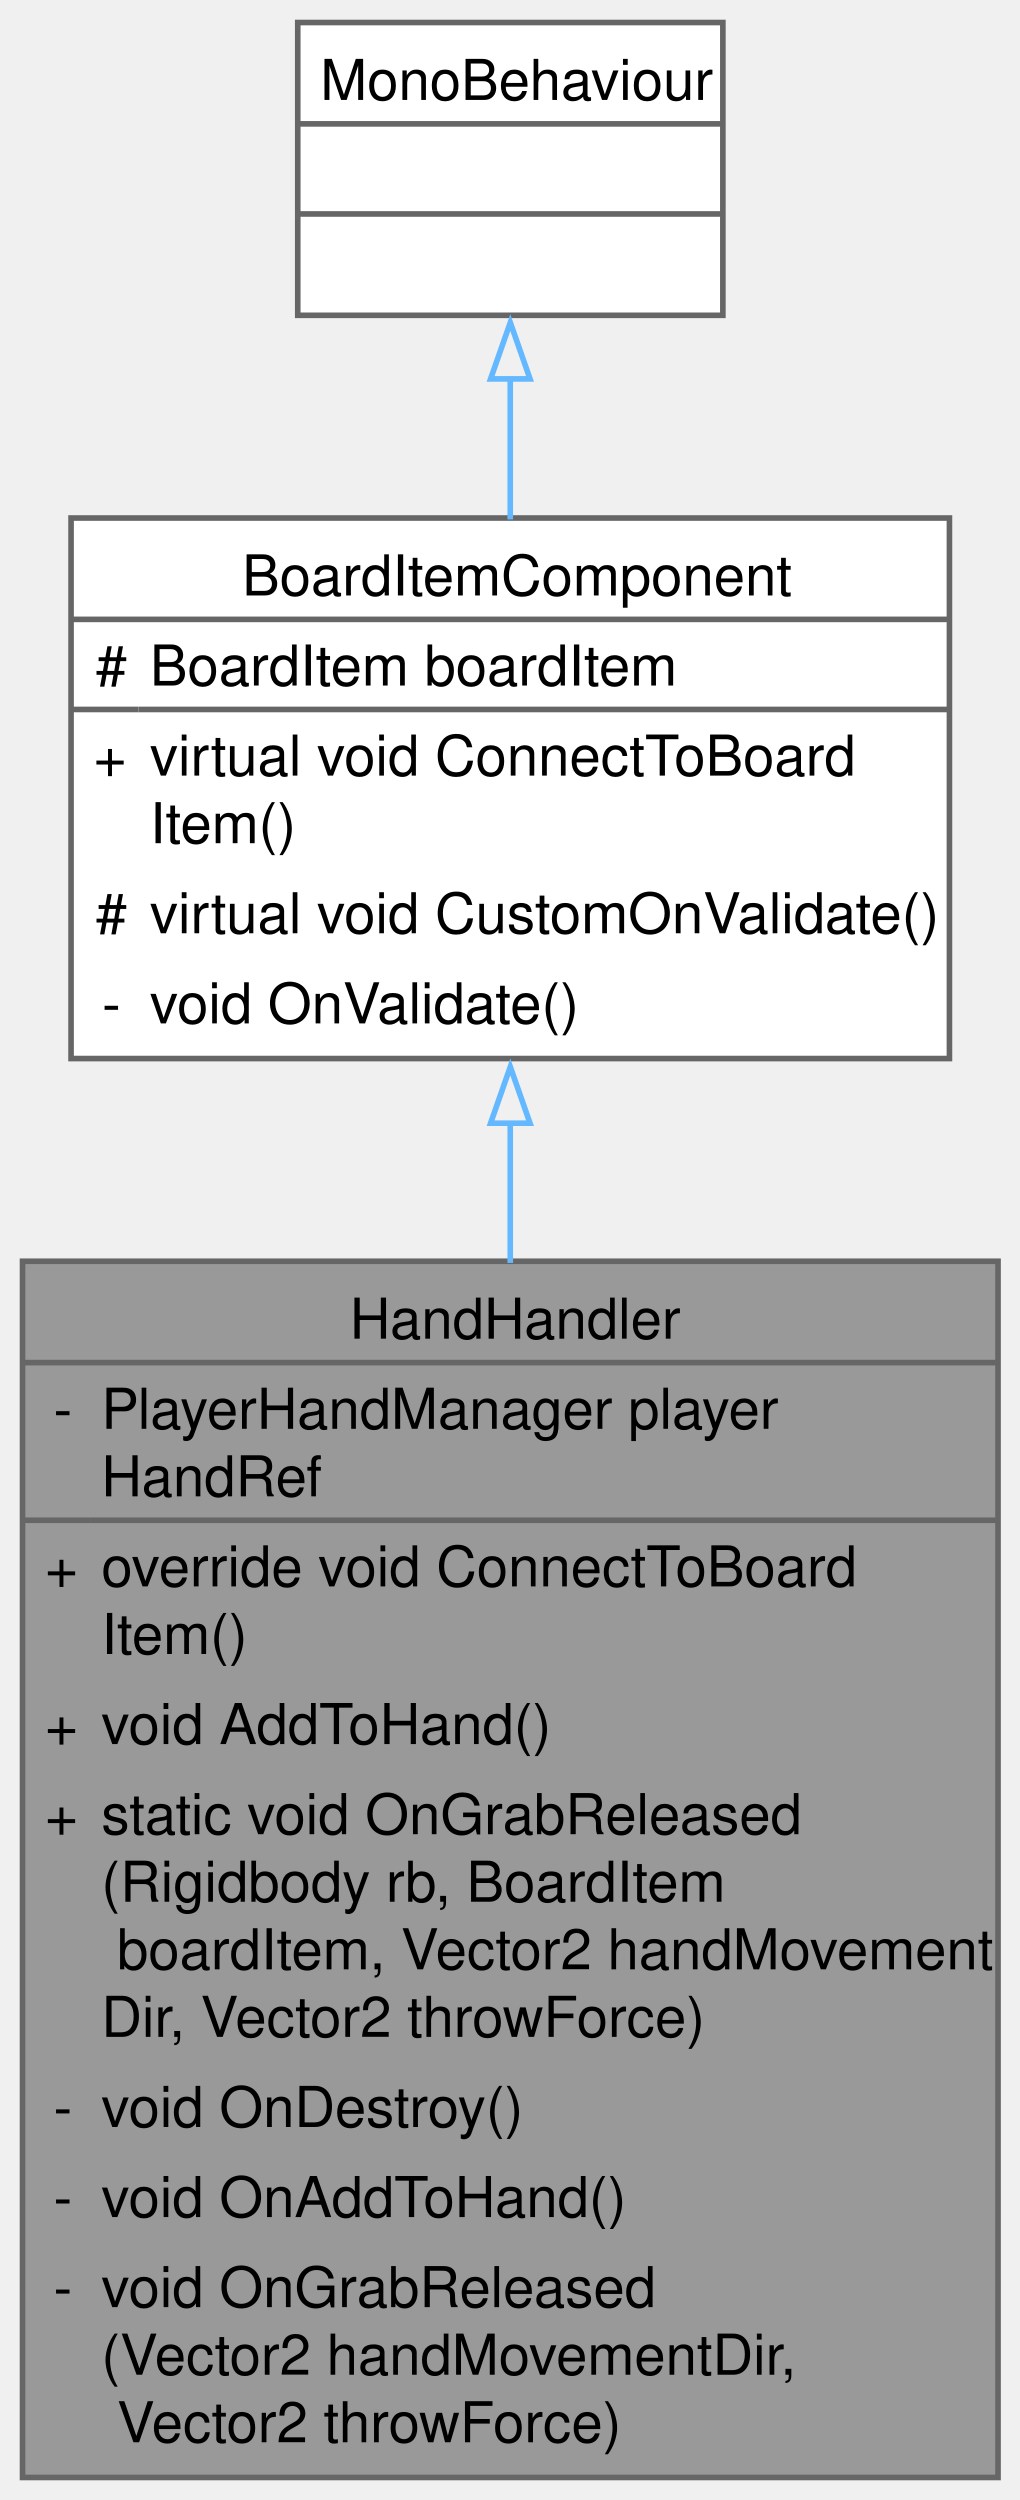
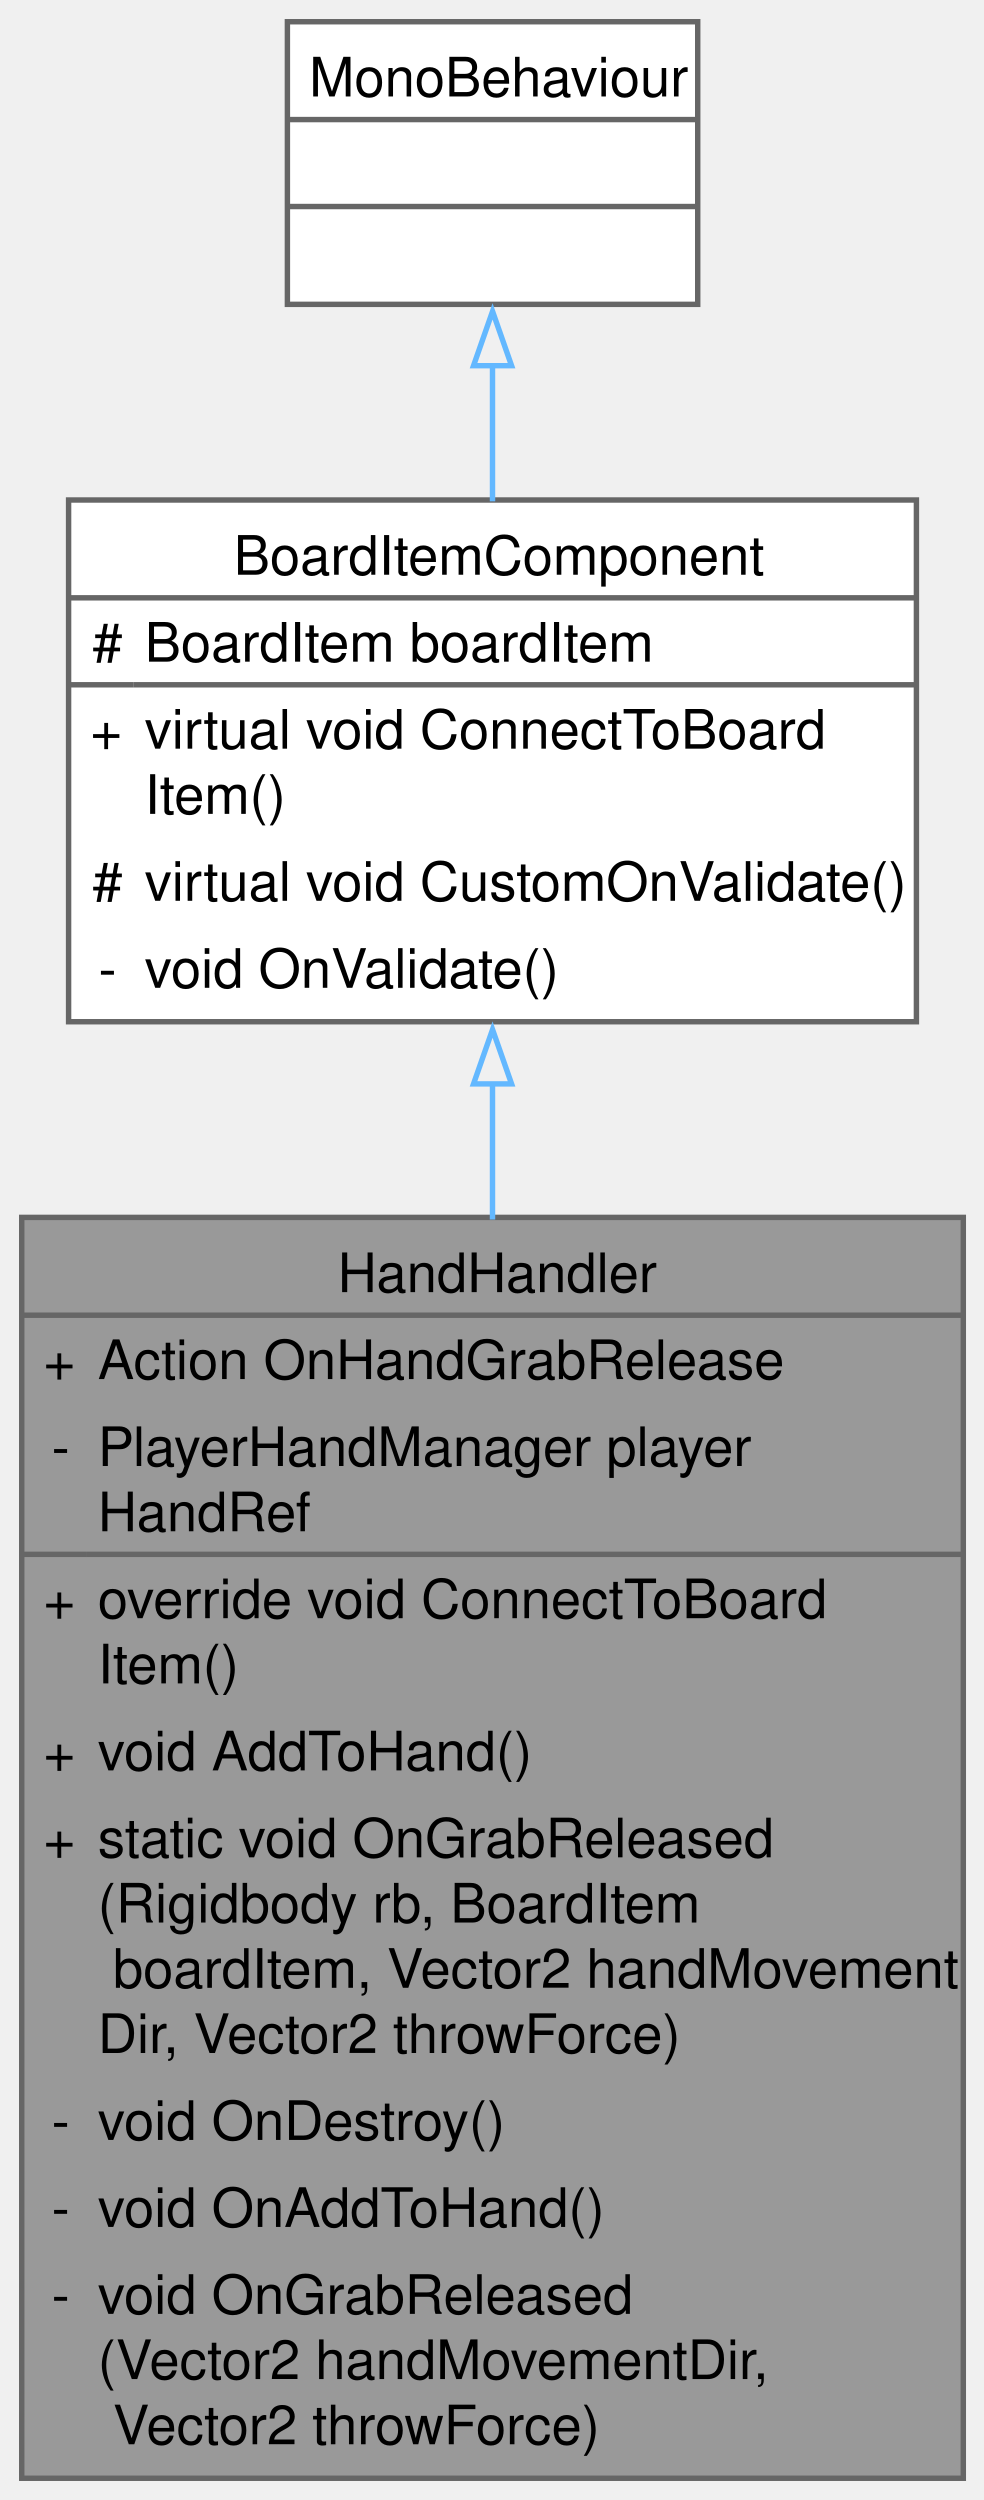
- <svg xmlns="http://www.w3.org/2000/svg" xmlns:xlink="http://www.w3.org/1999/xlink" width="181pt" height="444pt" viewBox="0.00 0.00 181.00 444.00">
-   <g id="graph0" class="graph" transform="scale(1 1) rotate(0) translate(4 440)">
+ <svg xmlns="http://www.w3.org/2000/svg" xmlns:xlink="http://www.w3.org/1999/xlink" width="181pt" height="460pt" viewBox="0.00 0.00 181.00 460.00">
+   <g id="graph0" class="graph" transform="scale(1 1) rotate(0) translate(4 456)">
    <g id="Node000001" class="node">
      <g id="a_Node000001">
        <a xlink:title="Lets a boardItem connect to the player hand.">
-           <polygon fill="#999999" stroke="none" points="173.25,-216 0,-216 0,0 173.25,0 173.25,-216" />
-           <text xml:space="preserve" text-anchor="start" x="58.12" y="-202.25" font-family="Helvetica,sans-Serif" font-size="10.00">HandHandler</text>
+           <polygon fill="#999999" stroke="none" points="173.25,-232 0,-232 0,0 173.25,0 173.25,-232" />
+           <text xml:space="preserve" text-anchor="start" x="58.12" y="-218.25" font-family="Helvetica,sans-Serif" font-size="10.00">HandHandler</text>
+           <text xml:space="preserve" text-anchor="start" x="4" y="-202.25" font-family="Helvetica,sans-Serif" font-size="10.00">+</text>
+           <text xml:space="preserve" text-anchor="start" x="14" y="-202.25" font-family="Helvetica,sans-Serif" font-size="10.00">Action OnHandGrabRelease</text>
          <text xml:space="preserve" text-anchor="start" x="5.5" y="-186.25" font-family="Helvetica,sans-Serif" font-size="10.00">-</text>
          <text xml:space="preserve" text-anchor="start" x="14" y="-186.25" font-family="Helvetica,sans-Serif" font-size="10.00">PlayerHandManager player</text>
          <text xml:space="preserve" text-anchor="start" x="14" y="-174.25" font-family="Helvetica,sans-Serif" font-size="10.00">HandRef</text>
          <text xml:space="preserve" text-anchor="start" x="4" y="-158.25" font-family="Helvetica,sans-Serif" font-size="10.00">+</text>
          <text xml:space="preserve" text-anchor="start" x="14" y="-158.25" font-family="Helvetica,sans-Serif" font-size="10.00">override void ConnectToBoard</text>
          <text xml:space="preserve" text-anchor="start" x="14" y="-146.25" font-family="Helvetica,sans-Serif" font-size="10.00">Item()</text>
          <text xml:space="preserve" text-anchor="start" x="4" y="-130.25" font-family="Helvetica,sans-Serif" font-size="10.00">+</text>
          <text xml:space="preserve" text-anchor="start" x="14" y="-130.25" font-family="Helvetica,sans-Serif" font-size="10.00">void AddToHand()</text>
          <text xml:space="preserve" text-anchor="start" x="4" y="-114.25" font-family="Helvetica,sans-Serif" font-size="10.00">+</text>
          <text xml:space="preserve" text-anchor="start" x="14" y="-114.25" font-family="Helvetica,sans-Serif" font-size="10.00">static void OnGrabReleased</text>
          <text xml:space="preserve" text-anchor="start" x="14" y="-102.25" font-family="Helvetica,sans-Serif" font-size="10.00">(Rigidbody rb, BoardItem</text>
          <text xml:space="preserve" text-anchor="start" x="14" y="-90.25" font-family="Helvetica,sans-Serif" font-size="10.00"> boardItem, Vector2 handMovement</text>
          <text xml:space="preserve" text-anchor="start" x="14" y="-78.25" font-family="Helvetica,sans-Serif" font-size="10.00">Dir, Vector2 throwForce)</text>
          <text xml:space="preserve" text-anchor="start" x="5.5" y="-62.25" font-family="Helvetica,sans-Serif" font-size="10.00">-</text>
          <text xml:space="preserve" text-anchor="start" x="14" y="-62.25" font-family="Helvetica,sans-Serif" font-size="10.00">void OnDestroy()</text>
          <text xml:space="preserve" text-anchor="start" x="5.5" y="-46.25" font-family="Helvetica,sans-Serif" font-size="10.00">-</text>
          <text xml:space="preserve" text-anchor="start" x="14" y="-46.25" font-family="Helvetica,sans-Serif" font-size="10.00">void OnAddToHand()</text>
          <text xml:space="preserve" text-anchor="start" x="5.5" y="-30.25" font-family="Helvetica,sans-Serif" font-size="10.00">-</text>
          <text xml:space="preserve" text-anchor="start" x="14" y="-30.25" font-family="Helvetica,sans-Serif" font-size="10.00">void OnGrabReleased</text>
          <text xml:space="preserve" text-anchor="start" x="14" y="-18.25" font-family="Helvetica,sans-Serif" font-size="10.00">(Vector2 handMovementDir,</text>
          <text xml:space="preserve" text-anchor="start" x="14" y="-6.25" font-family="Helvetica,sans-Serif" font-size="10.00"> Vector2 throwForce)</text>
-           <polygon fill="#666666" stroke="#666666" points="0,-198 0,-198 173.25,-198 173.25,-198 0,-198" />
+           <polygon fill="#666666" stroke="#666666" points="0,-214 0,-214 173.25,-214 173.25,-214 0,-214" />
          <polygon fill="#666666" stroke="#666666" points="0,-170 0,-170 12,-170 12,-170 0,-170" />
          <polygon fill="#666666" stroke="#666666" points="12,-170 12,-170 173.25,-170 173.25,-170 12,-170" />
-           <polygon fill="none" stroke="#666666" points="0,0 0,-216 173.25,-216 173.25,0 0,0" />
+           <polygon fill="none" stroke="#666666" points="0,0 0,-232 173.25,-232 173.25,0 0,0" />
        </a>
      </g>
    </g>
    <g id="Node000002" class="node">
      <g id="a_Node000002">
        <a xlink:href="class_board_item_component.html" target="_top" xlink:title="A component that's able to hook into the functions of a board item.">
-           <polygon fill="white" stroke="none" points="164.62,-348 8.62,-348 8.62,-252 164.62,-252 164.62,-348" />
-           <text xml:space="preserve" text-anchor="start" x="39" y="-334.25" font-family="Helvetica,sans-Serif" font-size="10.00">BoardItemComponent</text>
-           <text xml:space="preserve" text-anchor="start" x="13" y="-318.25" font-family="Helvetica,sans-Serif" font-size="10.00">#</text>
-           <text xml:space="preserve" text-anchor="start" x="22.62" y="-318.25" font-family="Helvetica,sans-Serif" font-size="10.00">BoardItem boardItem</text>
-           <text xml:space="preserve" text-anchor="start" x="12.62" y="-302.25" font-family="Helvetica,sans-Serif" font-size="10.00">+</text>
-           <text xml:space="preserve" text-anchor="start" x="22.62" y="-302.25" font-family="Helvetica,sans-Serif" font-size="10.00">virtual void ConnectToBoard</text>
-           <text xml:space="preserve" text-anchor="start" x="22.62" y="-290.25" font-family="Helvetica,sans-Serif" font-size="10.00">Item()</text>
-           <text xml:space="preserve" text-anchor="start" x="13" y="-274.25" font-family="Helvetica,sans-Serif" font-size="10.00">#</text>
-           <text xml:space="preserve" text-anchor="start" x="22.62" y="-274.25" font-family="Helvetica,sans-Serif" font-size="10.00">virtual void CustomOnValidate()</text>
-           <text xml:space="preserve" text-anchor="start" x="14.12" y="-258.25" font-family="Helvetica,sans-Serif" font-size="10.00">-</text>
-           <text xml:space="preserve" text-anchor="start" x="22.62" y="-258.25" font-family="Helvetica,sans-Serif" font-size="10.00">void OnValidate()</text>
-           <polygon fill="#666666" stroke="#666666" points="8.62,-330 8.62,-330 164.62,-330 164.62,-330 8.62,-330" />
-           <polygon fill="#666666" stroke="#666666" points="8.62,-314 8.62,-314 20.62,-314 20.62,-314 8.62,-314" />
-           <polygon fill="#666666" stroke="#666666" points="20.62,-314 20.62,-314 164.62,-314 164.62,-314 20.62,-314" />
-           <polygon fill="none" stroke="#666666" points="8.62,-252 8.62,-348 164.62,-348 164.62,-252 8.62,-252" />
+           <polygon fill="white" stroke="none" points="164.62,-364 8.62,-364 8.62,-268 164.62,-268 164.62,-364" />
+           <text xml:space="preserve" text-anchor="start" x="39" y="-350.25" font-family="Helvetica,sans-Serif" font-size="10.00">BoardItemComponent</text>
+           <text xml:space="preserve" text-anchor="start" x="13" y="-334.25" font-family="Helvetica,sans-Serif" font-size="10.00">#</text>
+           <text xml:space="preserve" text-anchor="start" x="22.62" y="-334.25" font-family="Helvetica,sans-Serif" font-size="10.00">BoardItem boardItem</text>
+           <text xml:space="preserve" text-anchor="start" x="12.62" y="-318.25" font-family="Helvetica,sans-Serif" font-size="10.00">+</text>
+           <text xml:space="preserve" text-anchor="start" x="22.62" y="-318.25" font-family="Helvetica,sans-Serif" font-size="10.00">virtual void ConnectToBoard</text>
+           <text xml:space="preserve" text-anchor="start" x="22.62" y="-306.25" font-family="Helvetica,sans-Serif" font-size="10.00">Item()</text>
+           <text xml:space="preserve" text-anchor="start" x="13" y="-290.25" font-family="Helvetica,sans-Serif" font-size="10.00">#</text>
+           <text xml:space="preserve" text-anchor="start" x="22.62" y="-290.25" font-family="Helvetica,sans-Serif" font-size="10.00">virtual void CustomOnValidate()</text>
+           <text xml:space="preserve" text-anchor="start" x="14.12" y="-274.25" font-family="Helvetica,sans-Serif" font-size="10.00">-</text>
+           <text xml:space="preserve" text-anchor="start" x="22.62" y="-274.25" font-family="Helvetica,sans-Serif" font-size="10.00">void OnValidate()</text>
+           <polygon fill="#666666" stroke="#666666" points="8.62,-346 8.62,-346 164.62,-346 164.62,-346 8.62,-346" />
+           <polygon fill="#666666" stroke="#666666" points="8.62,-330 8.62,-330 20.62,-330 20.62,-330 8.62,-330" />
+           <polygon fill="#666666" stroke="#666666" points="20.62,-330 20.62,-330 164.62,-330 164.62,-330 20.62,-330" />
+           <polygon fill="none" stroke="#666666" points="8.62,-268 8.62,-364 164.62,-364 164.62,-268 8.62,-268" />
        </a>
      </g>
    </g>
    <g id="edge1_Node000001_Node000002" class="edge">
      <g id="a_edge1_Node000001_Node000002">
        <a xlink:title=" ">
-           <path fill="none" stroke="#63b8ff" d="M86.62,-240.64C86.62,-232.64 86.62,-224.24 86.62,-215.7" />
-           <polygon fill="none" stroke="#63b8ff" points="83.13,-240.52 86.63,-250.52 90.13,-240.52 83.13,-240.52" />
+           <path fill="none" stroke="#63b8ff" d="M86.62,-256.67C86.62,-248.66 86.62,-240.21 86.62,-231.61" />
+           <polygon fill="none" stroke="#63b8ff" points="83.13,-256.56 86.63,-266.56 90.13,-256.56 83.13,-256.56" />
        </a>
      </g>
    </g>
    <g id="Node000003" class="node">
      <g id="a_Node000003">
        <a xlink:href="class_mono_behaviour.html" target="_top" xlink:title=" ">
-           <polygon fill="white" stroke="none" points="124.38,-436 48.88,-436 48.88,-384 124.38,-384 124.38,-436" />
-           <text xml:space="preserve" text-anchor="start" x="52.88" y="-422.25" font-family="Helvetica,sans-Serif" font-size="10.00">MonoBehaviour</text>
+           <polygon fill="white" stroke="none" points="124.38,-452 48.88,-452 48.88,-400 124.38,-400 124.38,-452" />
+           <text xml:space="preserve" text-anchor="start" x="52.88" y="-438.25" font-family="Helvetica,sans-Serif" font-size="10.00">MonoBehaviour</text>
+           <text xml:space="preserve" text-anchor="start" x="85.12" y="-422.25" font-family="Helvetica,sans-Serif" font-size="10.00"> </text>
          <text xml:space="preserve" text-anchor="start" x="85.12" y="-406.25" font-family="Helvetica,sans-Serif" font-size="10.00"> </text>
-           <text xml:space="preserve" text-anchor="start" x="85.12" y="-390.25" font-family="Helvetica,sans-Serif" font-size="10.00"> </text>
+           <polygon fill="#666666" stroke="#666666" points="48.88,-434 48.88,-434 124.38,-434 124.38,-434 48.88,-434" />
          <polygon fill="#666666" stroke="#666666" points="48.88,-418 48.88,-418 124.38,-418 124.38,-418 48.88,-418" />
-           <polygon fill="#666666" stroke="#666666" points="48.88,-402 48.88,-402 124.38,-402 124.38,-402 48.88,-402" />
-           <polygon fill="none" stroke="#666666" points="48.88,-384 48.88,-436 124.38,-436 124.38,-384 48.88,-384" />
+           <polygon fill="none" stroke="#666666" points="48.88,-400 48.88,-452 124.38,-452 124.38,-400 48.88,-400" />
        </a>
      </g>
    </g>
    <g id="edge2_Node000002_Node000003" class="edge">
      <g id="a_edge2_Node000002_Node000003">
        <a xlink:title=" ">
-           <path fill="none" stroke="#63b8ff" d="M86.62,-372.93C86.62,-364.86 86.62,-356.19 86.62,-347.75" />
-           <polygon fill="none" stroke="#63b8ff" points="83.13,-372.71 86.63,-382.71 90.13,-372.71 83.13,-372.71" />
+           <path fill="none" stroke="#63b8ff" d="M86.62,-388.93C86.62,-380.86 86.62,-372.19 86.62,-363.75" />
+           <polygon fill="none" stroke="#63b8ff" points="83.13,-388.71 86.63,-398.71 90.13,-388.71 83.13,-388.71" />
        </a>
      </g>
    </g>
  </g>
</svg>
